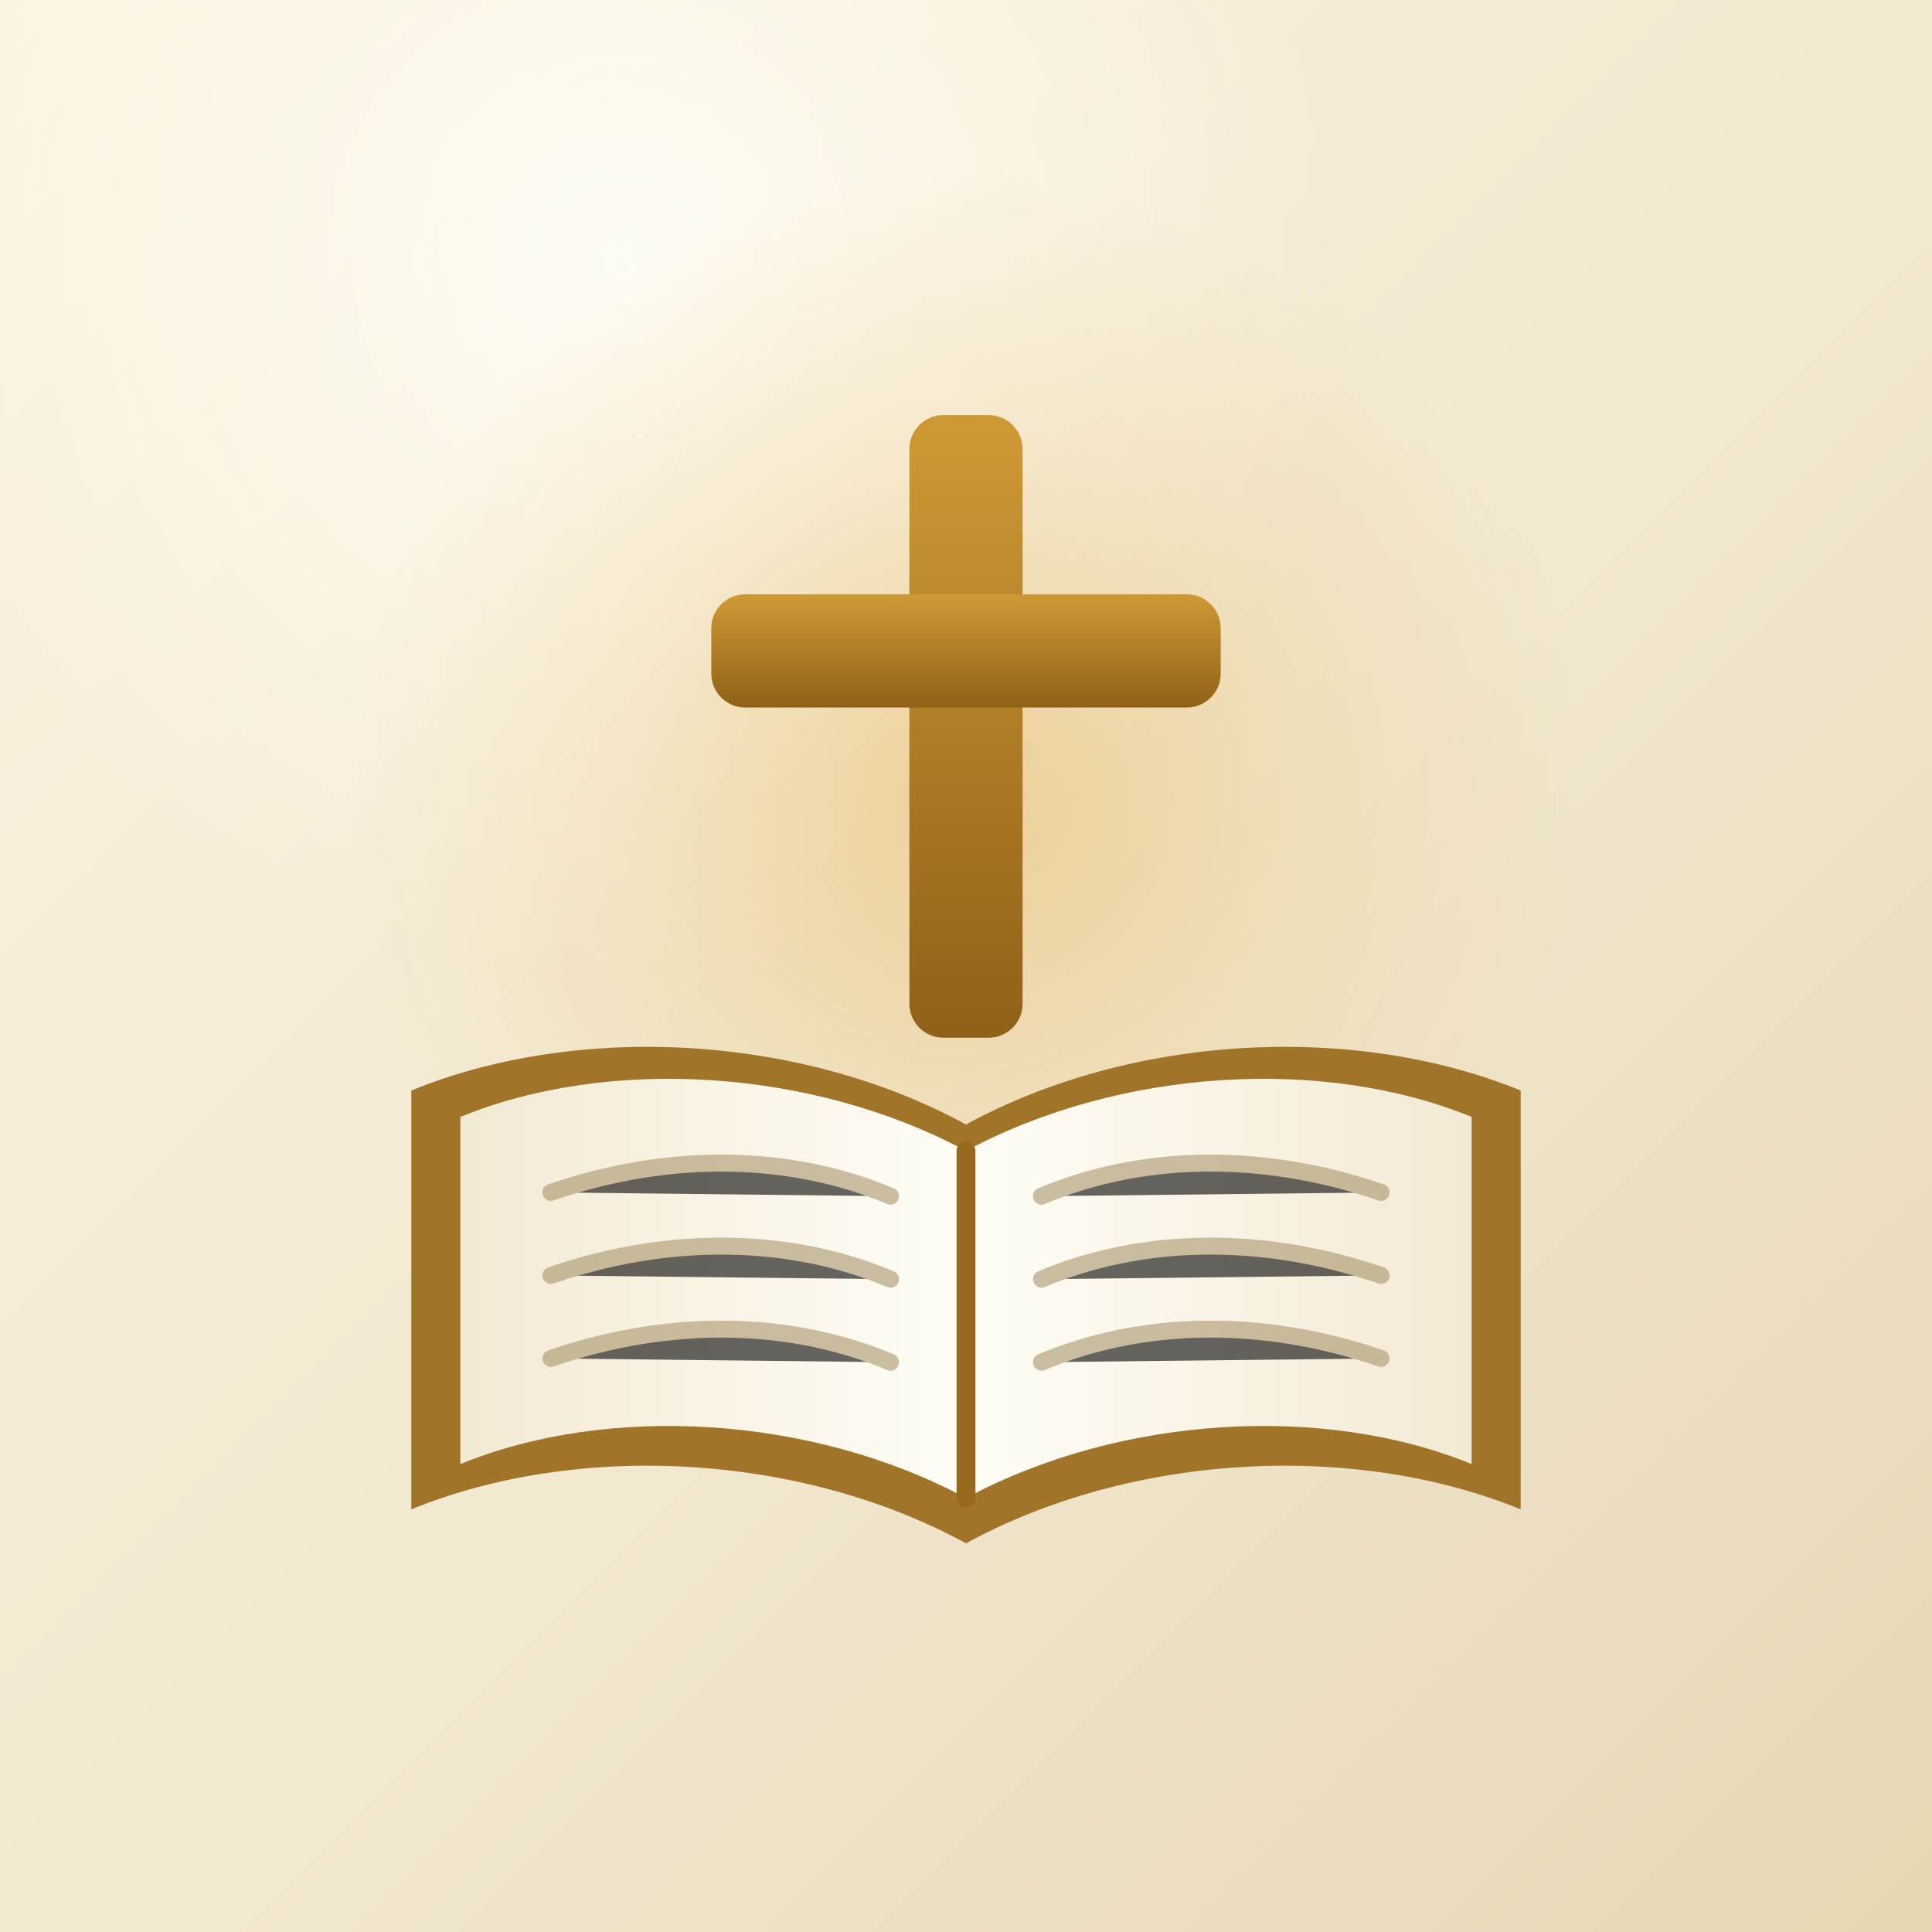
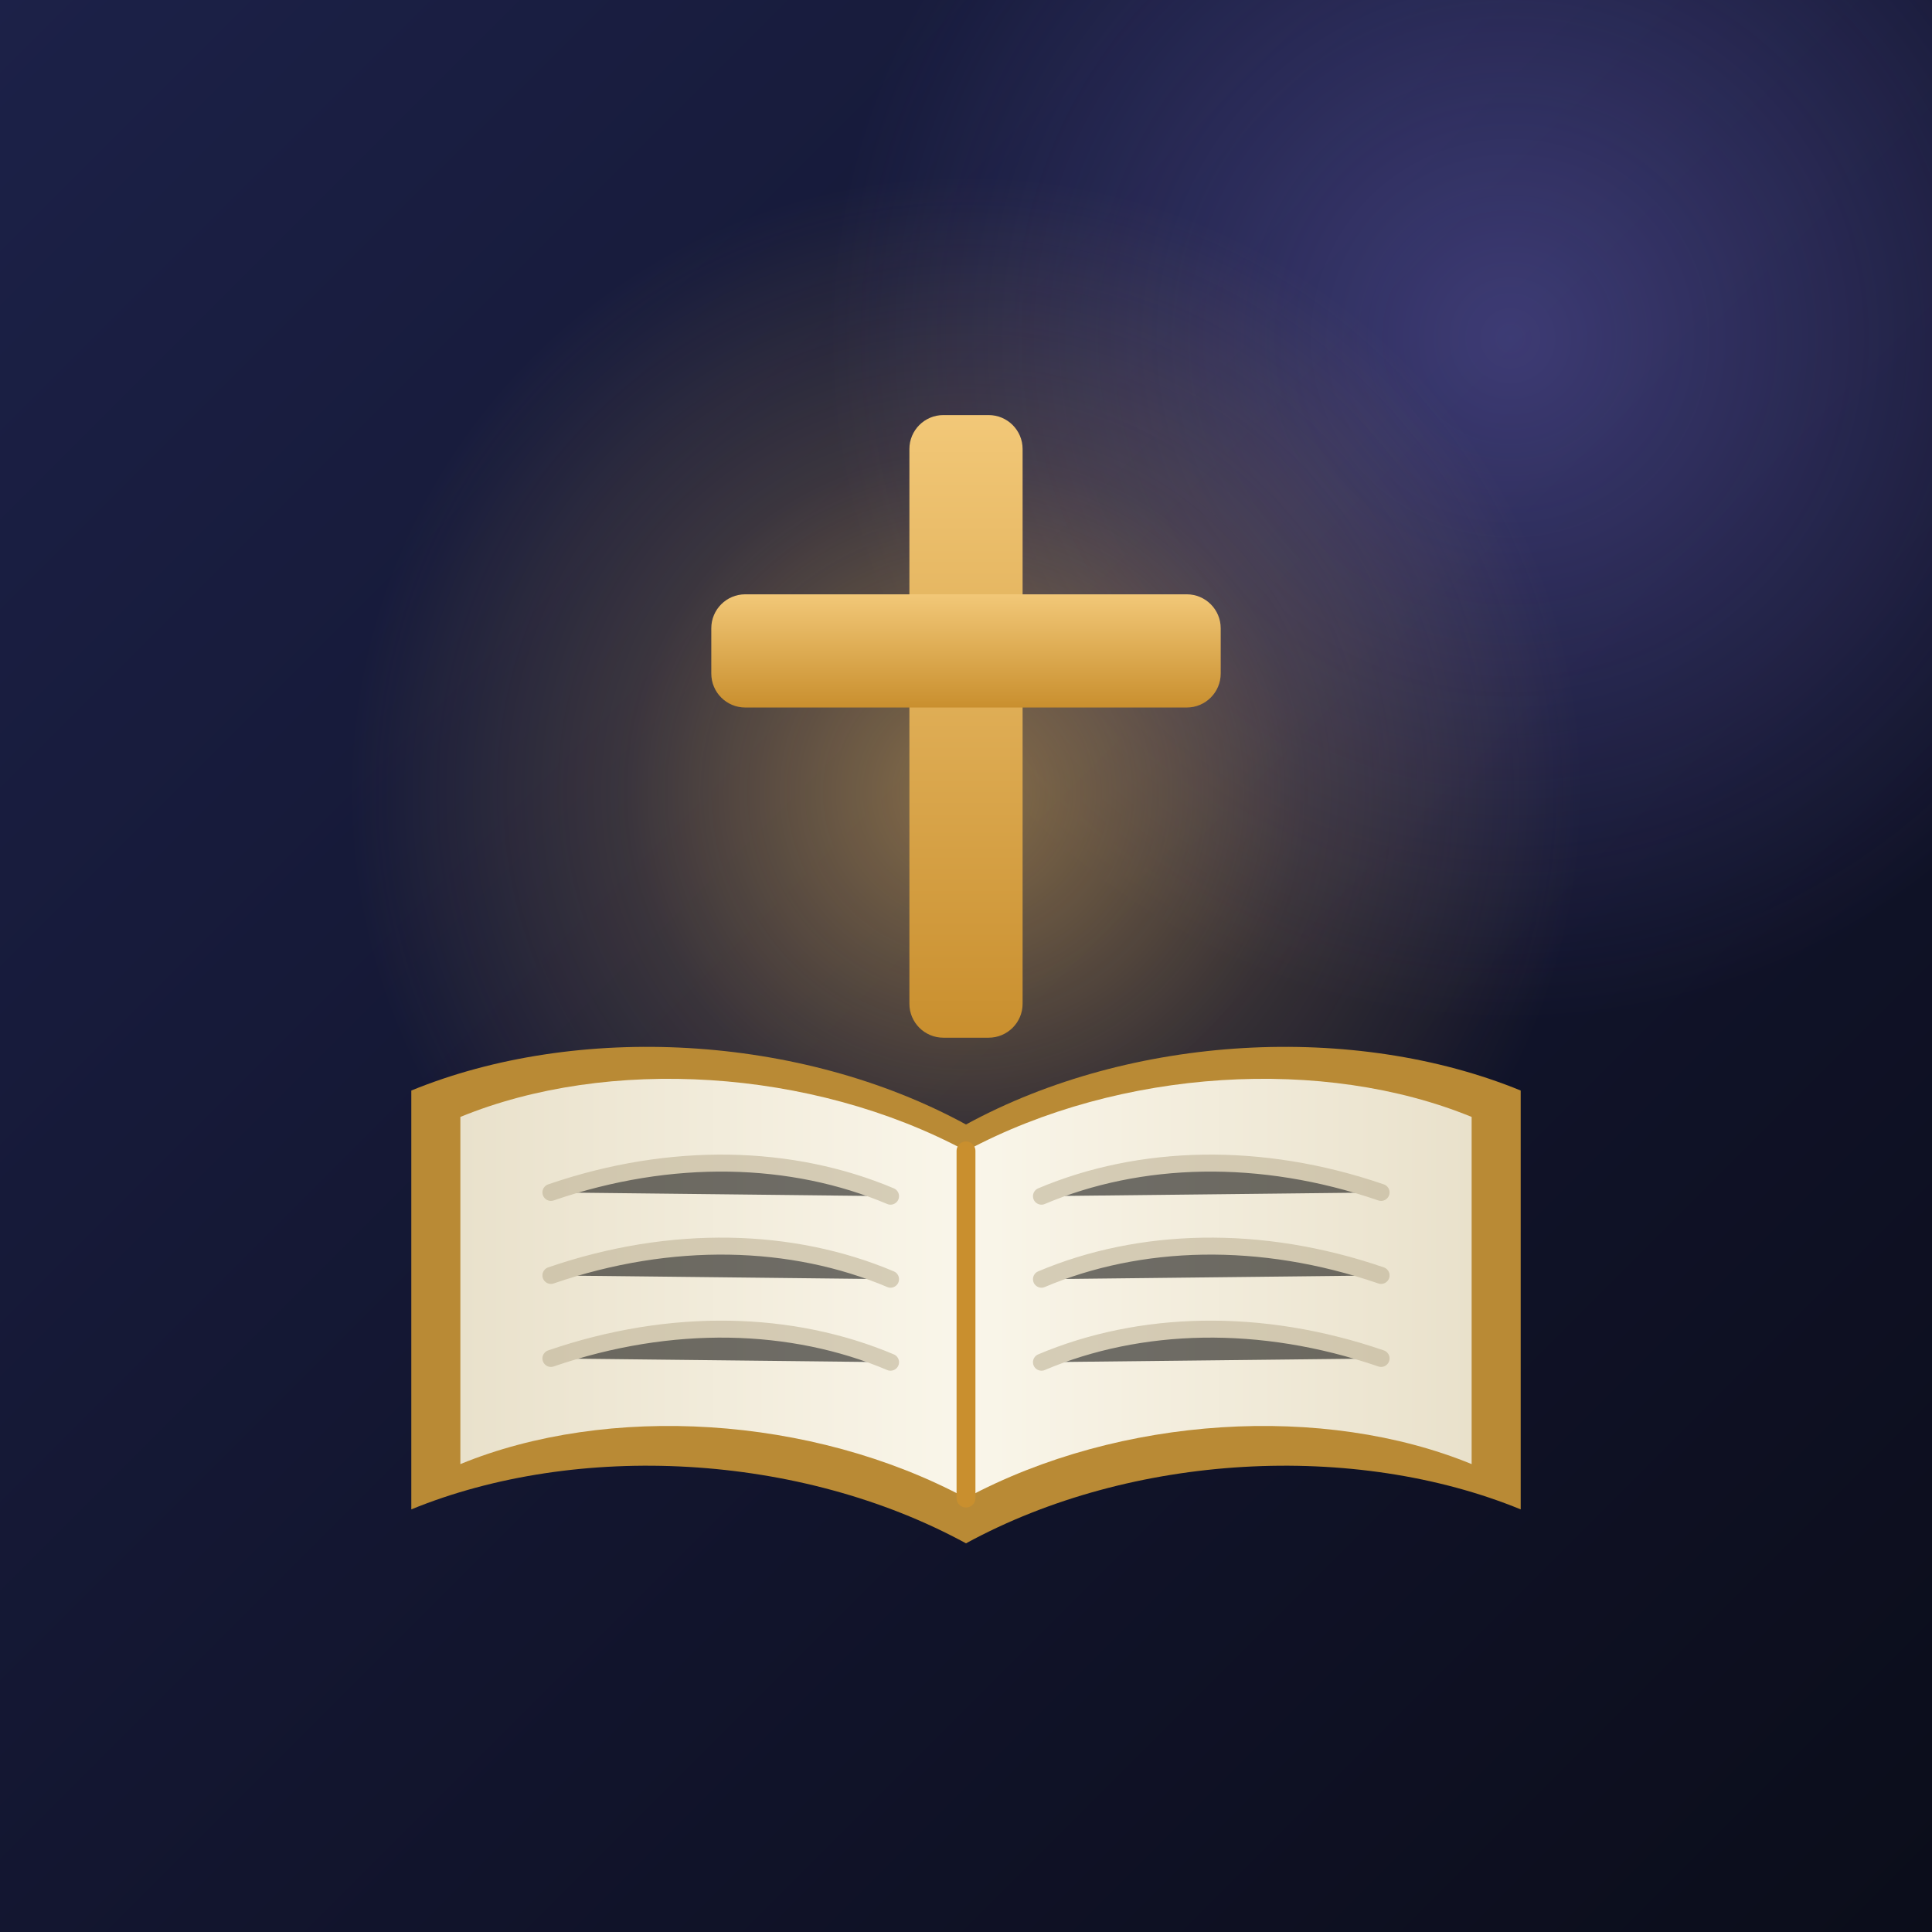
<svg xmlns="http://www.w3.org/2000/svg" viewBox="0 0 1024 1024">
  <defs>
    <linearGradient id="bg" x1="0" y1="0" x2="1" y2="1">
-       <stop offset="0" stop-color="#faf4e2" />
-       <stop offset="0.55" stop-color="#f2e8cf" />
-       <stop offset="1" stop-color="#e6d7b4" />
+       <stop offset="0" stop-color="#1c2148" />
+       <stop offset="0.55" stop-color="#12152e" />
+       <stop offset="1" stop-color="#0b0d1a" />
    </linearGradient>
    <radialGradient id="halo" cx="0.5" cy="0.5" r="0.5">
-       <stop offset="0" stop-color="#e5b45b" stop-opacity="0.5" />
+       <stop offset="0" stop-color="#e5b45b" stop-opacity="0.55" />
      <stop offset="0.55" stop-color="#e5b45b" stop-opacity="0.18" />
      <stop offset="1" stop-color="#e5b45b" stop-opacity="0" />
    </radialGradient>
-     <radialGradient id="warm" cx="0.5" cy="0.5" r="0.5">
-       <stop offset="0" stop-color="#fffdf5" stop-opacity="0.9" />
-       <stop offset="1" stop-color="#fffdf5" stop-opacity="0" />
+     <radialGradient id="violet" cx="0.5" cy="0.5" r="0.5">
+       <stop offset="0" stop-color="#8b7ff0" stop-opacity="0.35" />
+       <stop offset="1" stop-color="#8b7ff0" stop-opacity="0" />
    </radialGradient>
    <linearGradient id="gold" x1="0" y1="0" x2="0" y2="1">
-       <stop offset="0" stop-color="#cf9a35" />
-       <stop offset="1" stop-color="#8f6118" />
+       <stop offset="0" stop-color="#f2c878" />
+       <stop offset="1" stop-color="#c98f2e" />
    </linearGradient>
    <linearGradient id="pageL" x1="0" y1="0" x2="1" y2="0">
-       <stop offset="0" stop-color="#f3ead4" />
-       <stop offset="1" stop-color="#fffdf6" />
+       <stop offset="0" stop-color="#e9e1cb" />
+       <stop offset="1" stop-color="#faf6ea" />
    </linearGradient>
    <linearGradient id="pageR" x1="0" y1="0" x2="1" y2="0">
-       <stop offset="0" stop-color="#fffdf6" />
-       <stop offset="1" stop-color="#f3ead4" />
+       <stop offset="0" stop-color="#faf6ea" />
+       <stop offset="1" stop-color="#e9e1cb" />
    </linearGradient>
  </defs>
  <rect width="1024" height="1024" fill="url(#bg)" />
-   <circle cx="330" cy="140" r="380" fill="url(#warm)" />
+   <circle cx="800" cy="180" r="360" fill="url(#violet)" />
  <circle cx="512" cy="420" r="330" fill="url(#halo)" />
  <rect x="482" y="220" width="60" height="330" rx="18" fill="url(#gold)" />
  <rect x="377" y="315" width="270" height="60" rx="18" fill="url(#gold)" />
-   <path d="M512 596            C 424 548, 306 542, 218 578            L 218 800            C 306 764, 424 770, 512 818            C 600 770, 718 764, 806 800            L 806 578            C 718 542, 600 548, 512 596 Z" fill="#a0752a" />
+   <path d="M512 596            C 424 548, 306 542, 218 578            L 218 800            C 306 764, 424 770, 512 818            C 600 770, 718 764, 806 800            L 806 578            C 718 542, 600 548, 512 596 Z" fill="#b98a35" />
  <path d="M512 610            C 430 566, 322 560, 244 592            L 244 776            C 322 744, 430 750, 512 794 Z" fill="url(#pageL)" />
  <path d="M512 610            C 594 566, 702 560, 780 592            L 780 776            C 702 744, 594 750, 512 794 Z" fill="url(#pageR)" />
-   <path d="M512 610 L 512 794" stroke="#96691d" stroke-width="10" stroke-linecap="round" />
-   <g stroke="#a8946b" stroke-width="9" stroke-linecap="round" opacity="0.6">
+   <path d="M512 610 L 512 794" stroke="#c98f2e" stroke-width="10" stroke-linecap="round" />
+   <g stroke="#b9ad8f" stroke-width="9" stroke-linecap="round" opacity="0.55">
    <path d="M292 632 C 356 610, 420 612, 472 634" />
    <path d="M292 676 C 356 654, 420 656, 472 678" />
    <path d="M292 720 C 356 698, 420 700, 472 722" />
    <path d="M552 634 C 604 612, 668 610, 732 632" />
    <path d="M552 678 C 604 656, 668 654, 732 676" />
    <path d="M552 722 C 604 700, 668 698, 732 720" />
  </g>
</svg>
